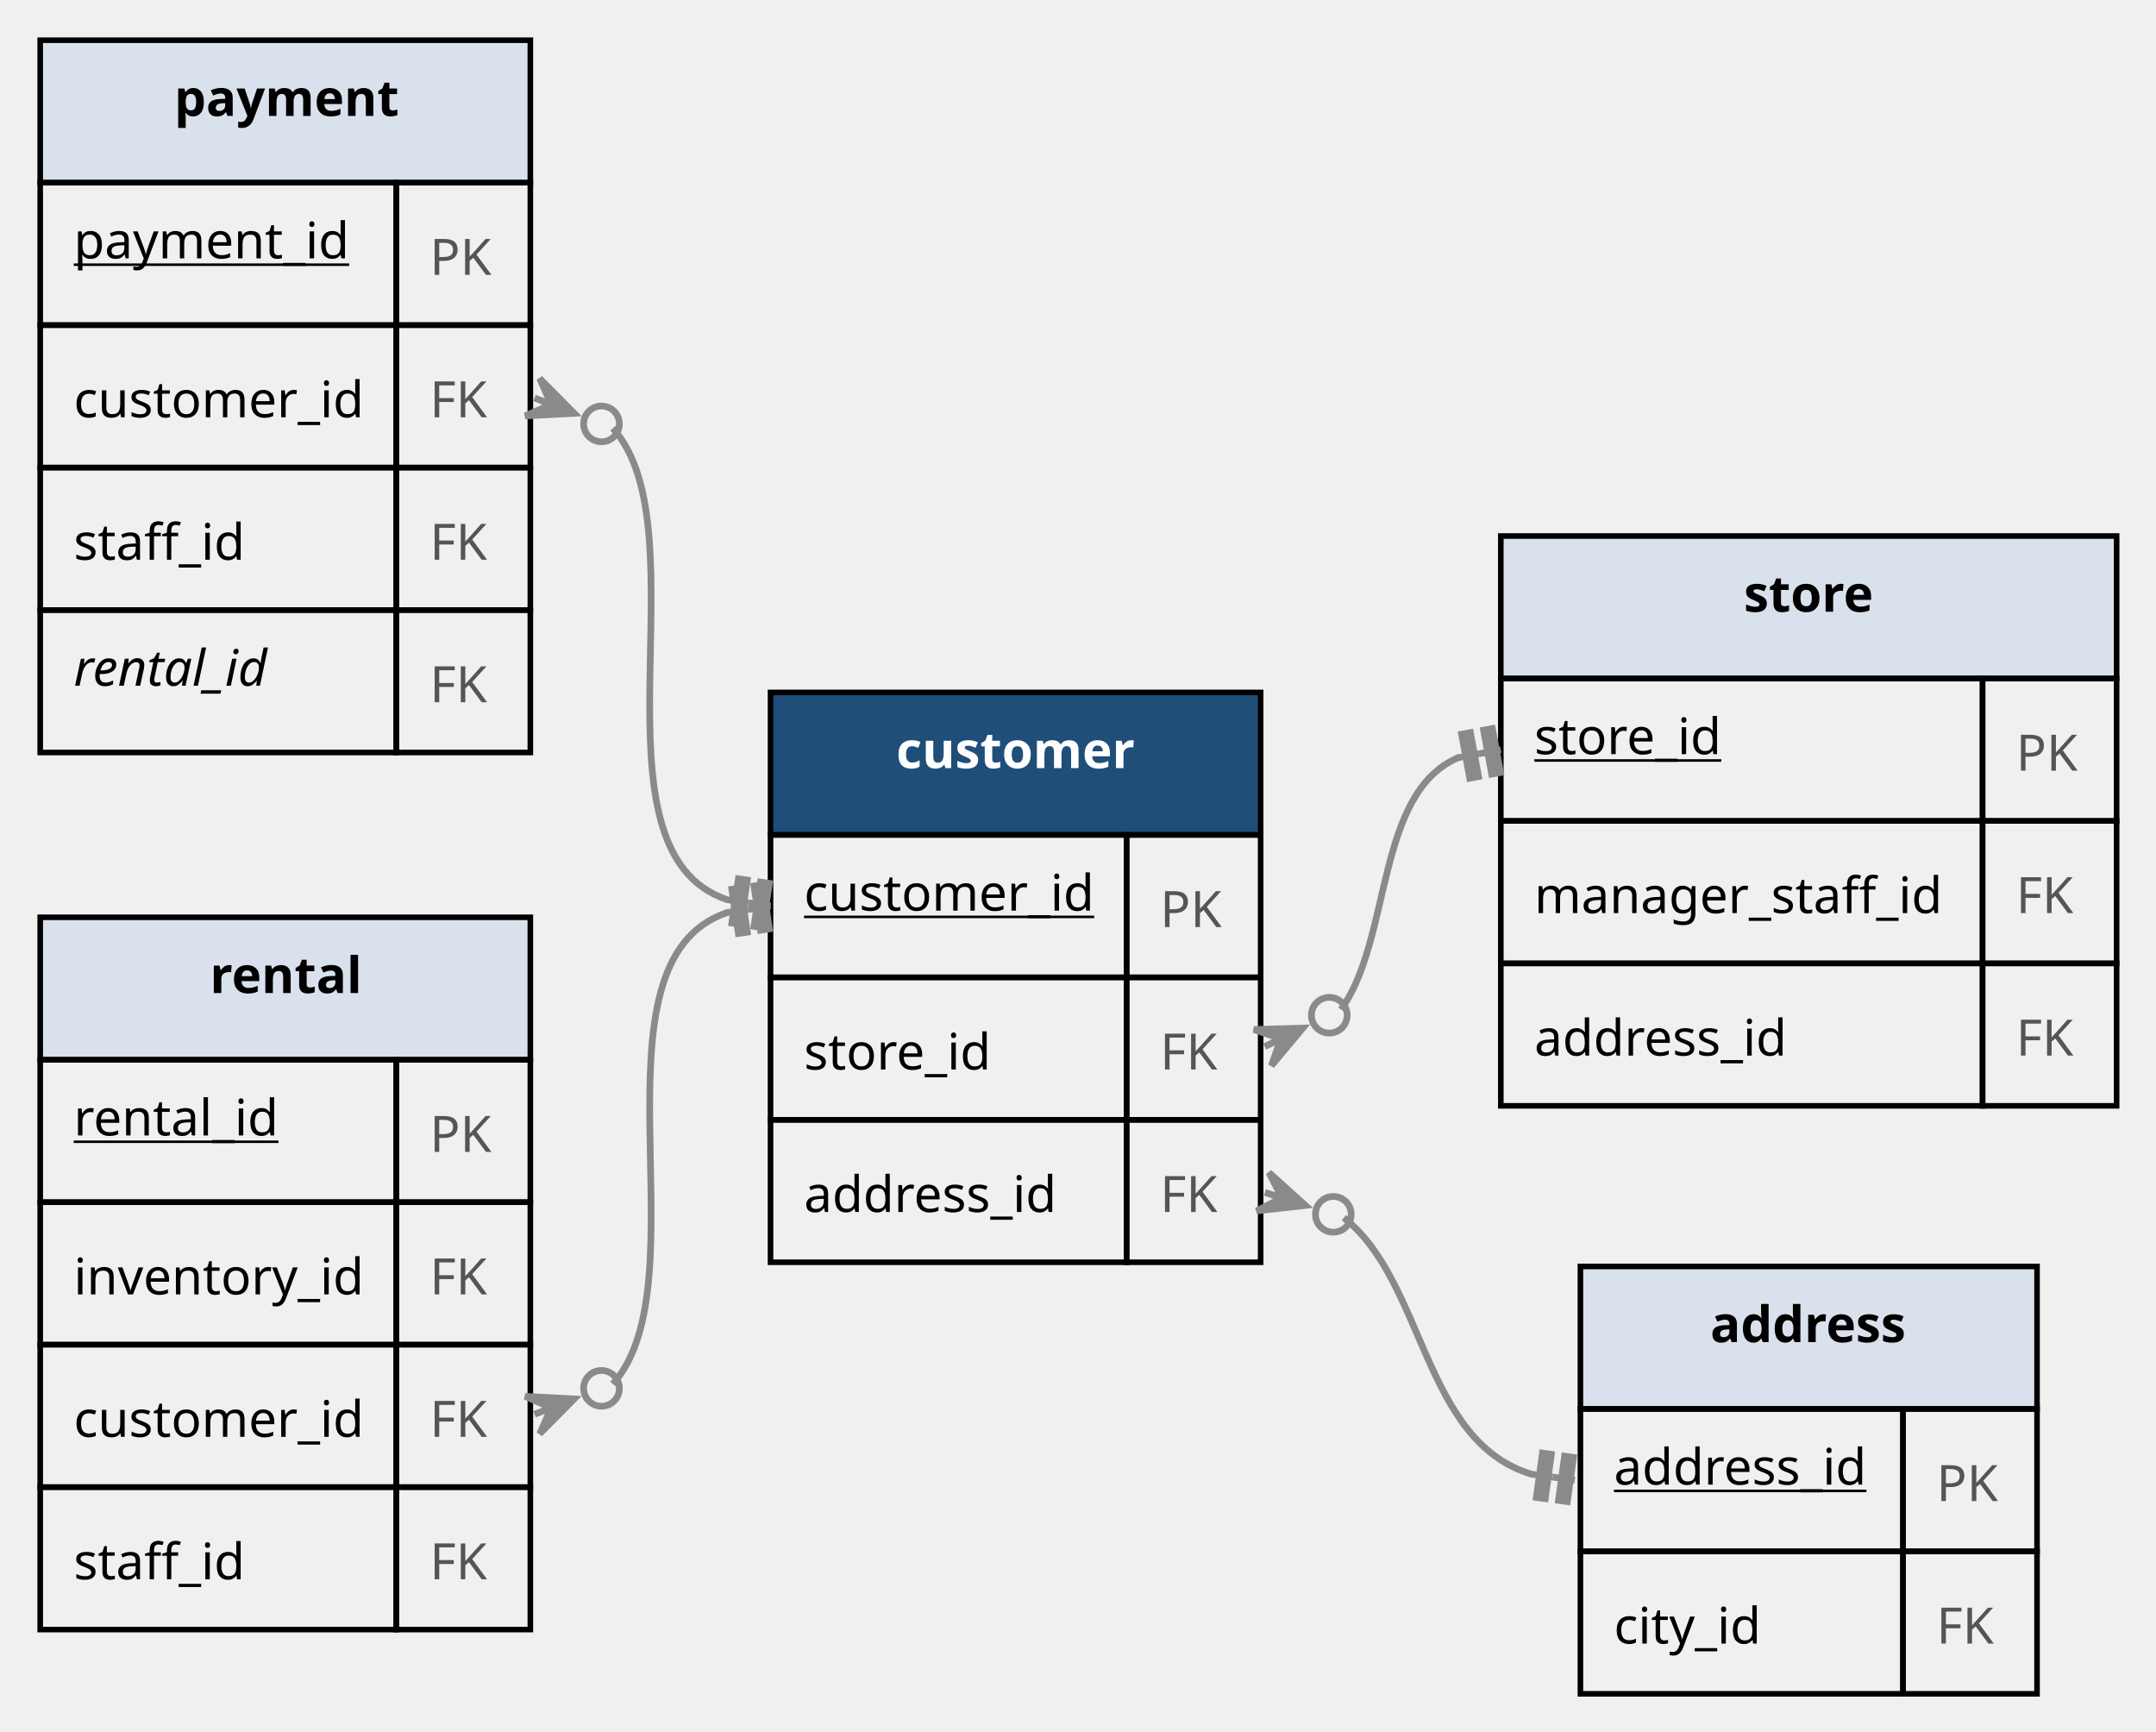
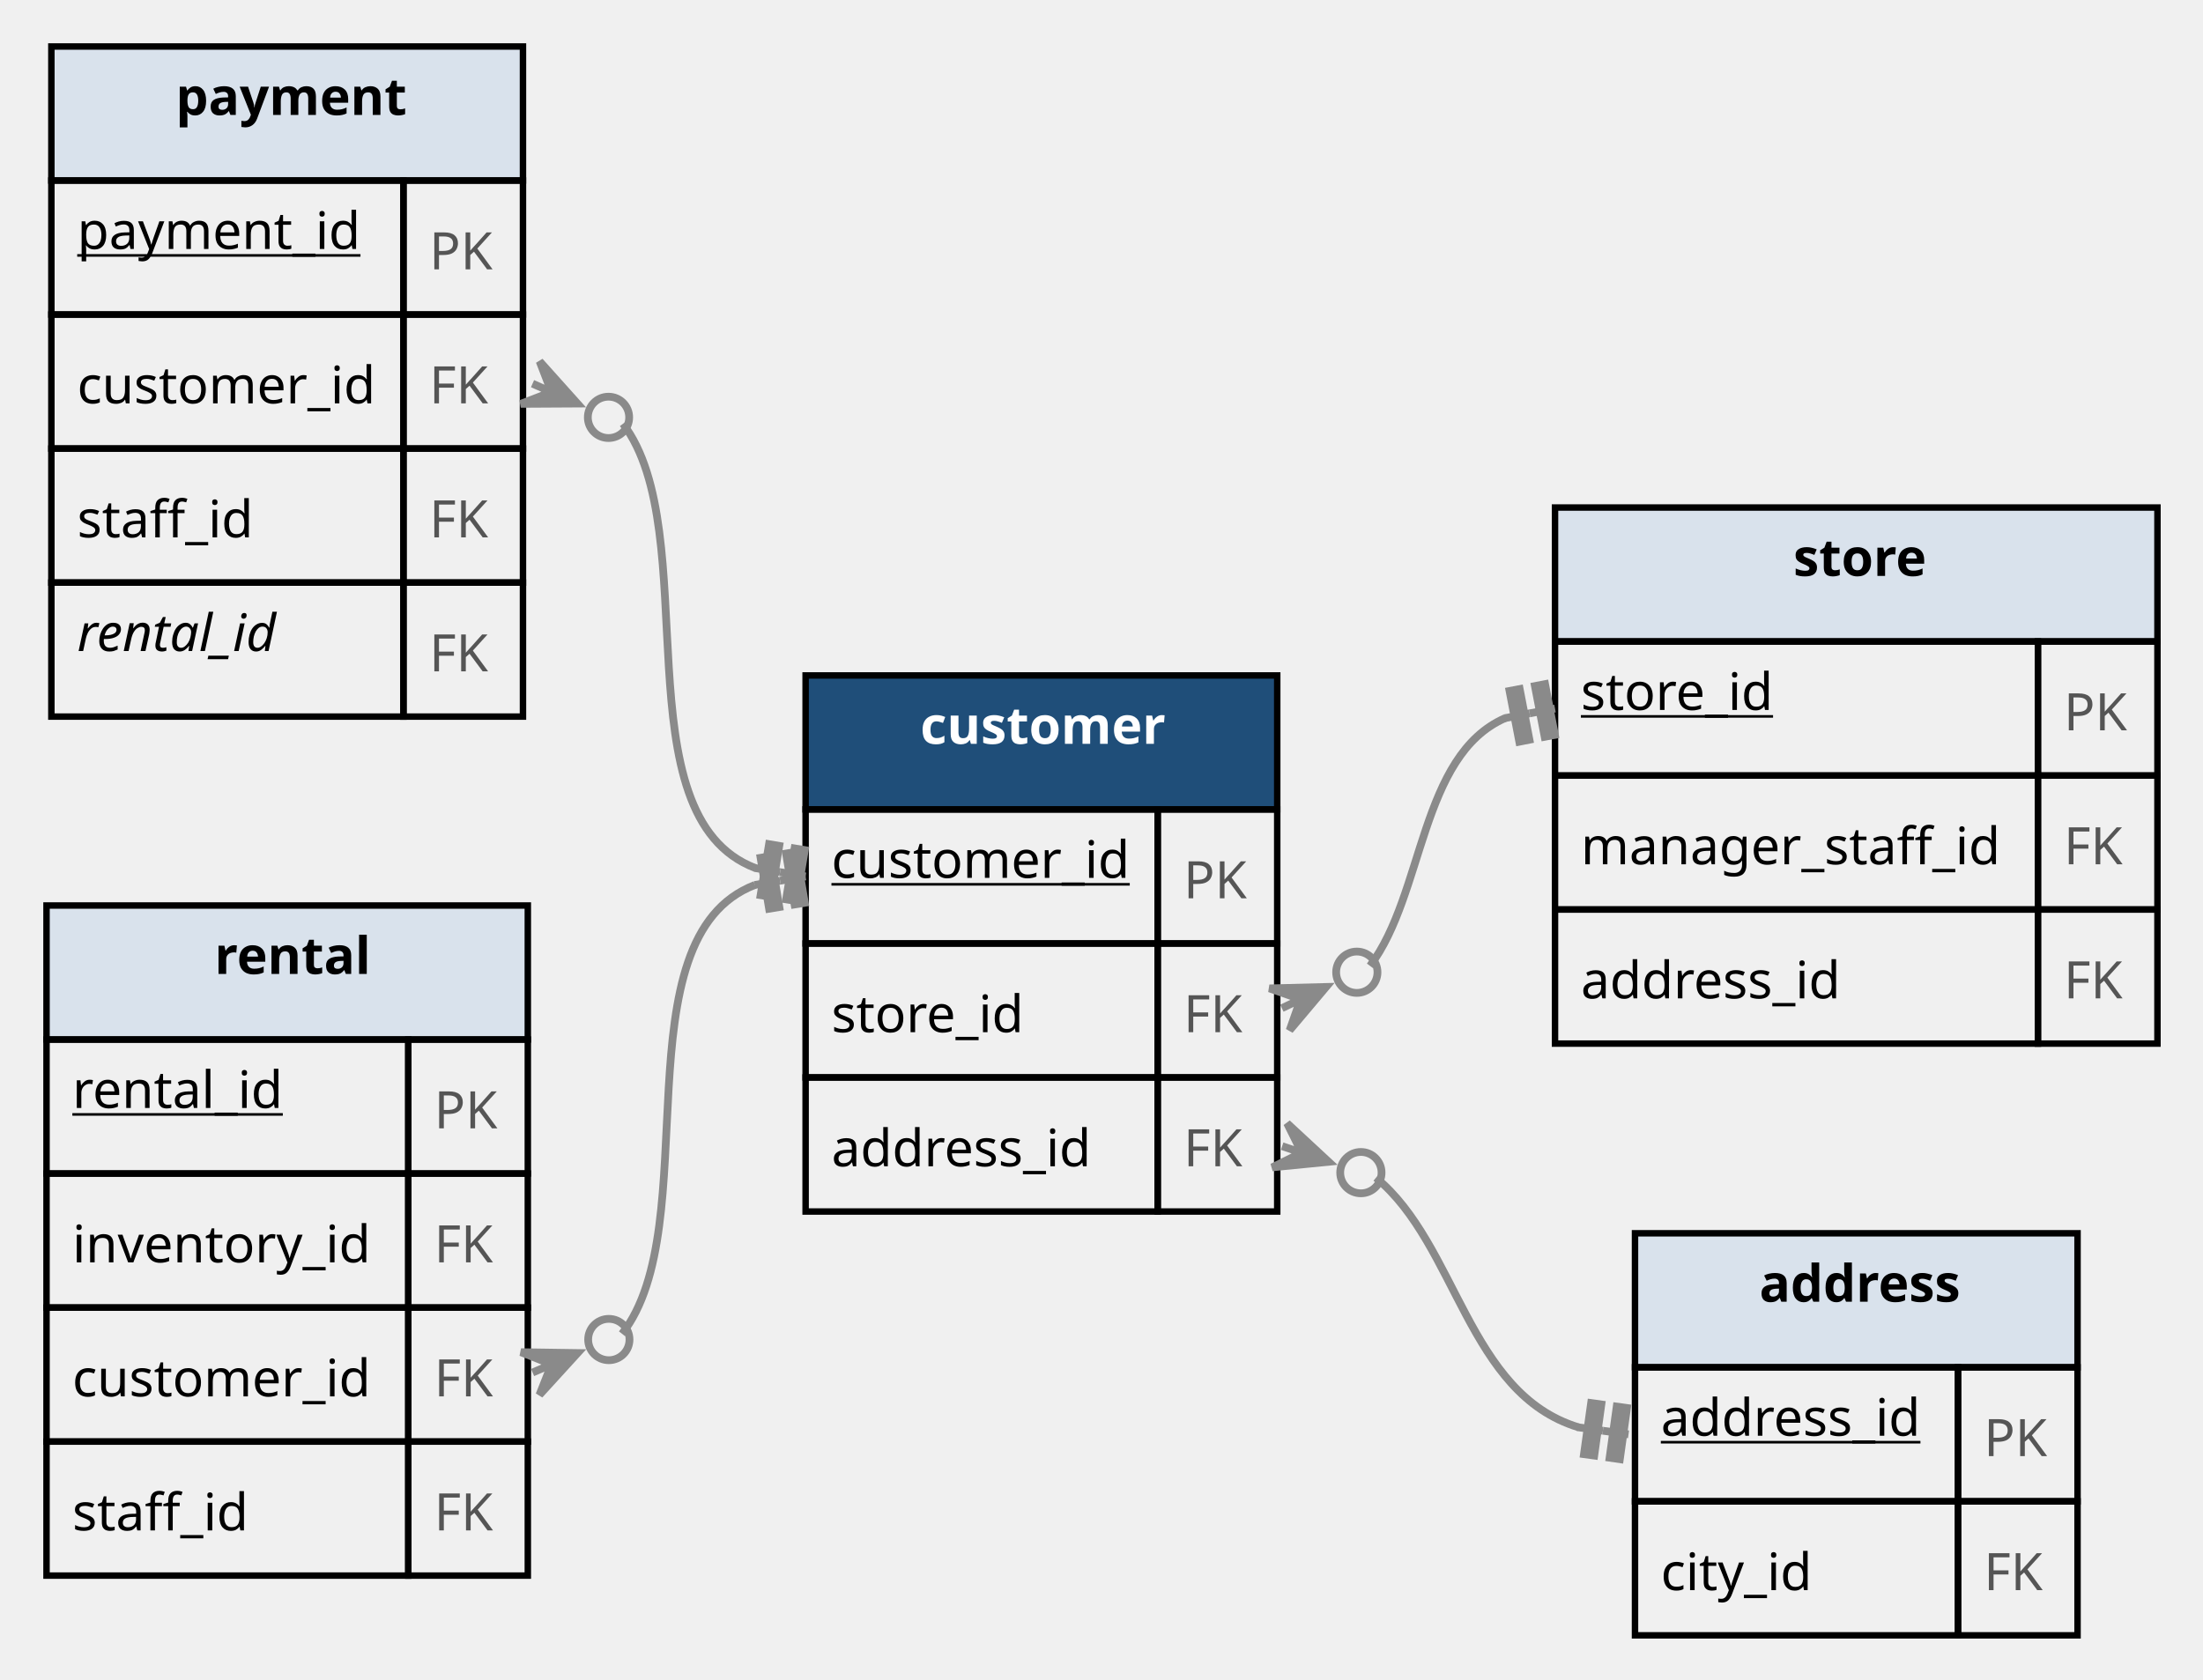
- <svg xmlns="http://www.w3.org/2000/svg" width="386pt" height="310pt" viewBox="0.00 0.00 386.00 310.00">
-   <g id="graph0" class="graph" transform="scale(1 1) rotate(0) translate(7.2 303.2)">
+ <svg xmlns="http://www.w3.org/2000/svg" width="341pt" height="260pt" viewBox="0.00 0.00 341.00 260.00">
+   <g id="graph0" class="graph" transform="scale(1 1) rotate(0) translate(7.2 253.2)">
    <g id="node1" class="node">
-       <polygon fill="#1f4e79" stroke="none" points="130.75,-153.75 130.75,-179.25 218.5,-179.25 218.5,-153.75 130.75,-153.75" />
-       <polygon fill="none" stroke="#000000" points="130.75,-153.75 130.75,-179.25 218.5,-179.25 218.5,-153.75 130.75,-153.75" />
-       <text xml:space="preserve" text-anchor="start" x="153.25" y="-165.7" font-family="Noto Sans KR" font-weight="bold" font-size="9.00" fill="#ffffff">customer</text>
-       <polygon fill="none" stroke="#000000" points="130.75,-128.25 130.75,-153.75 194.5,-153.75 194.5,-128.25 130.75,-128.25" />
-       <text xml:space="preserve" text-anchor="start" x="136.75" y="-140.2" font-family="Noto Sans KR" text-decoration="underline" font-size="9.00">customer_id</text>
-       <polygon fill="none" stroke="#000000" points="194.5,-128.25 194.5,-153.75 218.5,-153.75 218.5,-128.25 194.5,-128.25" />
-       <text xml:space="preserve" text-anchor="start" x="200.5" y="-137.25" font-family="Noto Sans KR" font-size="9.00" fill="#555555">PK</text>
-       <polygon fill="none" stroke="#000000" points="130.75,-102.75 130.75,-128.25 194.5,-128.25 194.5,-102.75 130.75,-102.75" />
-       <text xml:space="preserve" text-anchor="start" x="136.75" y="-111.75" font-family="Noto Sans KR" font-size="9.00">store_id</text>
-       <polygon fill="none" stroke="#000000" points="194.5,-102.75 194.5,-128.25 218.5,-128.25 218.5,-102.75 194.5,-102.75" />
-       <text xml:space="preserve" text-anchor="start" x="200.5" y="-111.75" font-family="Noto Sans KR" font-size="9.00" fill="#555555">FK</text>
-       <polygon fill="none" stroke="#000000" points="130.75,-77.25 130.75,-102.75 194.5,-102.75 194.5,-77.25 130.75,-77.25" />
-       <text xml:space="preserve" text-anchor="start" x="136.75" y="-86.25" font-family="Noto Sans KR" font-size="9.00">address_id</text>
-       <polygon fill="none" stroke="#000000" points="194.5,-77.25 194.5,-102.75 218.5,-102.75 218.5,-77.25 194.5,-77.25" />
-       <text xml:space="preserve" text-anchor="start" x="200.5" y="-86.25" font-family="Noto Sans KR" font-size="9.00" fill="#555555">FK</text>
+       <polygon fill="#1f4e79" stroke="none" points="117.5,-127.88 117.5,-148.62 190.5,-148.62 190.5,-127.88 117.5,-127.88" />
+       <polygon fill="none" stroke="#000000" points="117.5,-127.88 117.5,-148.62 190.5,-148.62 190.5,-127.88 117.5,-127.88" />
+       <text xml:space="preserve" text-anchor="start" x="135.25" y="-138.03" font-family="Noto Sans KR" font-weight="bold" font-size="8.00" fill="#ffffff">customer</text>
+       <polygon fill="none" stroke="#000000" points="117.5,-107.12 117.5,-127.88 172,-127.88 172,-107.12 117.5,-107.12" />
+       <text xml:space="preserve" text-anchor="start" x="121.5" y="-117.28" font-family="Noto Sans KR" text-decoration="underline" font-size="8.00">customer_id</text>
+       <polygon fill="none" stroke="#000000" points="172,-107.12 172,-127.88 190.5,-127.88 190.5,-107.12 172,-107.12" />
+       <text xml:space="preserve" text-anchor="start" x="176" y="-114.12" font-family="Noto Sans KR" font-size="8.00" fill="#555555">PK</text>
+       <polygon fill="none" stroke="#000000" points="117.5,-86.38 117.5,-107.12 172,-107.12 172,-86.38 117.5,-86.38" />
+       <text xml:space="preserve" text-anchor="start" x="121.5" y="-93.38" font-family="Noto Sans KR" font-size="8.00">store_id</text>
+       <polygon fill="none" stroke="#000000" points="172,-86.38 172,-107.12 190.5,-107.12 190.5,-86.38 172,-86.38" />
+       <text xml:space="preserve" text-anchor="start" x="176" y="-93.38" font-family="Noto Sans KR" font-size="8.00" fill="#555555">FK</text>
+       <polygon fill="none" stroke="#000000" points="117.5,-65.62 117.5,-86.38 172,-86.38 172,-65.62 117.5,-65.62" />
+       <text xml:space="preserve" text-anchor="start" x="121.5" y="-72.62" font-family="Noto Sans KR" font-size="8.00">address_id</text>
+       <polygon fill="none" stroke="#000000" points="172,-65.62 172,-86.38 190.5,-86.38 190.5,-65.62 172,-65.62" />
+       <text xml:space="preserve" text-anchor="start" x="176" y="-72.62" font-family="Noto Sans KR" font-size="8.00" fill="#555555">FK</text>
    </g>
    <g id="node2" class="node">
-       <polygon fill="#d9e2ec" stroke="none" points="261.5,-181.75 261.5,-207.25 371.75,-207.25 371.75,-181.75 261.5,-181.75" />
-       <polygon fill="none" stroke="#000000" points="261.5,-181.75 261.5,-207.25 371.75,-207.25 371.75,-181.75 261.5,-181.75" />
-       <text xml:space="preserve" text-anchor="start" x="305" y="-193.7" font-family="Noto Sans KR" font-weight="bold" font-size="9.00" fill="#000000">store</text>
-       <polygon fill="none" stroke="#000000" points="261.5,-156.25 261.5,-181.75 347.75,-181.75 347.75,-156.25 261.5,-156.25" />
-       <text xml:space="preserve" text-anchor="start" x="267.5" y="-168.2" font-family="Noto Sans KR" text-decoration="underline" font-size="9.00">store_id</text>
-       <polygon fill="none" stroke="#000000" points="347.75,-156.25 347.75,-181.75 371.75,-181.75 371.75,-156.25 347.75,-156.25" />
-       <text xml:space="preserve" text-anchor="start" x="353.75" y="-165.25" font-family="Noto Sans KR" font-size="9.00" fill="#555555">PK</text>
-       <polygon fill="none" stroke="#000000" points="261.5,-130.75 261.5,-156.25 347.75,-156.25 347.75,-130.75 261.5,-130.75" />
-       <text xml:space="preserve" text-anchor="start" x="267.5" y="-139.75" font-family="Noto Sans KR" font-size="9.00">manager_staff_id</text>
-       <polygon fill="none" stroke="#000000" points="347.75,-130.75 347.75,-156.25 371.75,-156.25 371.75,-130.75 347.75,-130.75" />
-       <text xml:space="preserve" text-anchor="start" x="353.75" y="-139.75" font-family="Noto Sans KR" font-size="9.00" fill="#555555">FK</text>
-       <polygon fill="none" stroke="#000000" points="261.5,-105.25 261.5,-130.75 347.75,-130.75 347.75,-105.25 261.5,-105.25" />
-       <text xml:space="preserve" text-anchor="start" x="267.5" y="-114.25" font-family="Noto Sans KR" font-size="9.00">address_id</text>
-       <polygon fill="none" stroke="#000000" points="347.75,-105.25 347.75,-130.75 371.75,-130.75 371.75,-105.25 347.75,-105.25" />
-       <text xml:space="preserve" text-anchor="start" x="353.75" y="-114.25" font-family="Noto Sans KR" font-size="9.00" fill="#555555">FK</text>
+       <polygon fill="#d9e2ec" stroke="none" points="233.5,-153.88 233.5,-174.62 326.75,-174.62 326.75,-153.88 233.5,-153.88" />
+       <polygon fill="none" stroke="#000000" points="233.5,-153.88 233.5,-174.62 326.75,-174.62 326.75,-153.88 233.5,-153.88" />
+       <text xml:space="preserve" text-anchor="start" x="270.38" y="-164.03" font-family="Noto Sans KR" font-weight="bold" font-size="8.00" fill="#000000">store</text>
+       <polygon fill="none" stroke="#000000" points="233.5,-133.12 233.5,-153.88 308.25,-153.88 308.25,-133.12 233.5,-133.12" />
+       <text xml:space="preserve" text-anchor="start" x="237.5" y="-143.28" font-family="Noto Sans KR" text-decoration="underline" font-size="8.00">store_id</text>
+       <polygon fill="none" stroke="#000000" points="308.25,-133.12 308.25,-153.88 326.75,-153.88 326.75,-133.12 308.25,-133.12" />
+       <text xml:space="preserve" text-anchor="start" x="312.25" y="-140.12" font-family="Noto Sans KR" font-size="8.00" fill="#555555">PK</text>
+       <polygon fill="none" stroke="#000000" points="233.5,-112.38 233.5,-133.12 308.25,-133.12 308.25,-112.38 233.5,-112.38" />
+       <text xml:space="preserve" text-anchor="start" x="237.5" y="-119.38" font-family="Noto Sans KR" font-size="8.00">manager_staff_id</text>
+       <polygon fill="none" stroke="#000000" points="308.25,-112.38 308.25,-133.12 326.75,-133.12 326.75,-112.38 308.25,-112.38" />
+       <text xml:space="preserve" text-anchor="start" x="312.25" y="-119.38" font-family="Noto Sans KR" font-size="8.00" fill="#555555">FK</text>
+       <polygon fill="none" stroke="#000000" points="233.5,-91.62 233.5,-112.38 308.25,-112.38 308.25,-91.62 233.5,-91.62" />
+       <text xml:space="preserve" text-anchor="start" x="237.5" y="-98.62" font-family="Noto Sans KR" font-size="8.00">address_id</text>
+       <polygon fill="none" stroke="#000000" points="308.25,-91.62 308.25,-112.38 326.75,-112.38 326.75,-91.62 308.25,-91.62" />
+       <text xml:space="preserve" text-anchor="start" x="312.25" y="-98.62" font-family="Noto Sans KR" font-size="8.00" fill="#555555">FK</text>
    </g>
    <g id="edge1" class="edge">
-       <path fill="none" stroke="#8a8a8a" stroke-width="1.2" d="M232.89,-122.49C242.03,-135.18 239.01,-161.27 253.92,-167.6" />
-       <polygon fill="#8a8a8a" stroke="#8a8a8a" stroke-width="1.2" points="226.06,-119.17 220.43,-112.44 222.1,-117.25 219.22,-115.85 219.22,-115.85 219.22,-115.85 222.1,-117.25 217.29,-118.91 226.06,-119.17" />
-       <ellipse fill="none" stroke="#8a8a8a" stroke-width="1.2" cx="230.79" cy="-121.47" rx="3.2" ry="3.2" />
-       <polygon fill="#8a8a8a" stroke="#8a8a8a" stroke-width="1.2" points="261.44,-164.92 259.98,-172.79 258.41,-172.5 259.87,-164.63 261.44,-164.92" />
-       <polyline fill="none" stroke="#8a8a8a" stroke-width="1.2" points="261.5,-169 257.57,-168.27" />
-       <polygon fill="#8a8a8a" stroke="#8a8a8a" stroke-width="1.2" points="257.51,-164.19 256.05,-172.06 254.48,-171.77 255.94,-163.9 257.51,-164.19" />
-       <polyline fill="none" stroke="#8a8a8a" stroke-width="1.2" points="257.57,-168.27 253.63,-167.54" />
+       <path fill="none" stroke="#8a8a8a" stroke-width="1.2" d="M204.86,-103.65C213.28,-114.82 212.58,-136.22 225.79,-142.02" />
+       <polygon fill="#8a8a8a" stroke="#8a8a8a" stroke-width="1.2" points="198.07,-100.39 192.42,-93.68 194.11,-98.48 191.22,-97.1 191.22,-97.1 191.22,-97.1 194.11,-98.48 189.3,-100.17 198.07,-100.39" />
+       <ellipse fill="none" stroke="#8a8a8a" stroke-width="1.2" cx="202.82" cy="-102.67" rx="3.2" ry="3.2" />
+       <polygon fill="#8a8a8a" stroke="#8a8a8a" stroke-width="1.2" points="233.47,-139.42 231.96,-147.28 230.39,-146.98 231.9,-139.12 233.47,-139.42" />
+       <polyline fill="none" stroke="#8a8a8a" stroke-width="1.2" points="233.5,-143.5 229.57,-142.75" />
+       <polygon fill="#8a8a8a" stroke="#8a8a8a" stroke-width="1.2" points="229.54,-138.67 228.03,-146.52 226.46,-146.22 227.97,-138.36 229.54,-138.67" />
+       <polyline fill="none" stroke="#8a8a8a" stroke-width="1.2" points="229.57,-142.75 225.64,-141.99" />
    </g>
    <g id="node3" class="node">
-       <polygon fill="#d9e2ec" stroke="none" points="275.75,-51 275.75,-76.5 357.5,-76.5 357.5,-51 275.75,-51" />
-       <polygon fill="none" stroke="#000000" points="275.75,-51 275.75,-76.5 357.5,-76.5 357.5,-51 275.75,-51" />
-       <text xml:space="preserve" text-anchor="start" x="299" y="-62.95" font-family="Noto Sans KR" font-weight="bold" font-size="9.00" fill="#000000">address</text>
-       <polygon fill="none" stroke="#000000" points="275.75,-25.5 275.75,-51 333.5,-51 333.5,-25.5 275.75,-25.5" />
-       <text xml:space="preserve" text-anchor="start" x="281.75" y="-37.45" font-family="Noto Sans KR" text-decoration="underline" font-size="9.00">address_id</text>
-       <polygon fill="none" stroke="#000000" points="333.5,-25.5 333.5,-51 357.5,-51 357.5,-25.5 333.5,-25.5" />
-       <text xml:space="preserve" text-anchor="start" x="339.5" y="-34.5" font-family="Noto Sans KR" font-size="9.00" fill="#555555">PK</text>
-       <polygon fill="none" stroke="#000000" points="275.75,0 275.75,-25.5 333.5,-25.5 333.5,0 275.75,0" />
-       <text xml:space="preserve" text-anchor="start" x="281.75" y="-9" font-family="Noto Sans KR" font-size="9.00">city_id</text>
-       <polygon fill="none" stroke="#000000" points="333.5,0 333.5,-25.5 357.5,-25.5 357.5,0 333.5,0" />
-       <text xml:space="preserve" text-anchor="start" x="339.5" y="-9" font-family="Noto Sans KR" font-size="9.00" fill="#555555">FK</text>
+       <polygon fill="#d9e2ec" stroke="none" points="245.88,-41.5 245.88,-62.25 314.38,-62.25 314.38,-41.5 245.88,-41.5" />
+       <polygon fill="none" stroke="#000000" points="245.88,-41.5 245.88,-62.25 314.38,-62.25 314.38,-41.5 245.88,-41.5" />
+       <text xml:space="preserve" text-anchor="start" x="265.12" y="-51.65" font-family="Noto Sans KR" font-weight="bold" font-size="8.00" fill="#000000">address</text>
+       <polygon fill="none" stroke="#000000" points="245.88,-20.75 245.88,-41.5 295.88,-41.5 295.88,-20.75 245.88,-20.75" />
+       <text xml:space="preserve" text-anchor="start" x="249.88" y="-30.9" font-family="Noto Sans KR" text-decoration="underline" font-size="8.00">address_id</text>
+       <polygon fill="none" stroke="#000000" points="295.88,-20.75 295.88,-41.5 314.38,-41.5 314.38,-20.75 295.88,-20.75" />
+       <text xml:space="preserve" text-anchor="start" x="299.88" y="-27.75" font-family="Noto Sans KR" font-size="8.00" fill="#555555">PK</text>
+       <polygon fill="none" stroke="#000000" points="245.88,0 245.88,-20.75 295.88,-20.75 295.88,0 245.88,0" />
+       <text xml:space="preserve" text-anchor="start" x="249.88" y="-7" font-family="Noto Sans KR" font-size="8.00">city_id</text>
+       <polygon fill="none" stroke="#000000" points="295.88,0 295.88,-20.75 314.38,-20.75 314.38,0 295.88,0" />
+       <text xml:space="preserve" text-anchor="start" x="299.88" y="-7" font-family="Noto Sans KR" font-size="8.00" fill="#555555">FK</text>
    </g>
    <g id="edge2" class="edge">
-       <path fill="none" stroke="#8a8a8a" stroke-width="1.2" d="M233.39,-85.22C247.97,-73.76 247.48,-45.22 266.97,-39.32" />
-       <polygon fill="#8a8a8a" stroke="#8a8a8a" stroke-width="1.2" points="226.5,-87.43 217.78,-86.45 222.31,-88.78 219.26,-89.75 219.26,-89.75 219.26,-89.75 222.31,-88.78 219.98,-93.31 226.5,-87.43" />
-       <ellipse fill="none" stroke="#8a8a8a" stroke-width="1.2" cx="231.51" cy="-85.83" rx="3.2" ry="3.2" />
-       <polygon fill="#8a8a8a" stroke="#8a8a8a" stroke-width="1.2" points="273.41,-34.4 274.5,-42.32 272.92,-42.54 271.83,-34.62 273.41,-34.4" />
-       <polyline fill="none" stroke="#8a8a8a" stroke-width="1.2" points="274.75,-38.25 270.79,-38.8" />
-       <polygon fill="#8a8a8a" stroke="#8a8a8a" stroke-width="1.2" points="269.45,-34.94 270.54,-42.87 268.96,-43.09 267.86,-35.16 269.45,-34.94" />
-       <polyline fill="none" stroke="#8a8a8a" stroke-width="1.2" points="270.79,-38.8 266.83,-39.34" />
+       <path fill="none" stroke="#8a8a8a" stroke-width="1.2" d="M205.78,-70.85C218.42,-60.45 219.94,-37.45 237.14,-32.21" />
+       <polygon fill="#8a8a8a" stroke="#8a8a8a" stroke-width="1.2" points="198.46,-73.32 189.73,-72.46 194.29,-74.72 191.26,-75.74 191.26,-75.74 191.26,-75.74 194.29,-74.72 192.03,-79.28 198.46,-73.32" />
+       <ellipse fill="none" stroke="#8a8a8a" stroke-width="1.2" cx="203.45" cy="-71.64" rx="3.2" ry="3.2" />
+       <polygon fill="#8a8a8a" stroke="#8a8a8a" stroke-width="1.2" points="243.53,-27.27 244.64,-35.2 243.05,-35.42 241.95,-27.5 243.53,-27.27" />
+       <polyline fill="none" stroke="#8a8a8a" stroke-width="1.2" points="244.88,-31.12 240.91,-31.68" />
+       <polygon fill="#8a8a8a" stroke="#8a8a8a" stroke-width="1.2" points="239.57,-27.83 240.67,-35.75 239.09,-35.97 237.98,-28.05 239.57,-27.83" />
+       <polyline fill="none" stroke="#8a8a8a" stroke-width="1.2" points="240.91,-31.68 236.95,-32.23" />
    </g>
    <g id="node4" class="node">
-       <polygon fill="#d9e2ec" stroke="none" points="0,-270.5 0,-296 87.75,-296 87.75,-270.5 0,-270.5" />
-       <polygon fill="none" stroke="#000000" points="0,-270.5 0,-296 87.75,-296 87.75,-270.5 0,-270.5" />
-       <text xml:space="preserve" text-anchor="start" x="24" y="-282.45" font-family="Noto Sans KR" font-weight="bold" font-size="9.00" fill="#000000">payment</text>
-       <polygon fill="none" stroke="#000000" points="0,-245 0,-270.5 63.75,-270.5 63.75,-245 0,-245" />
-       <text xml:space="preserve" text-anchor="start" x="6" y="-256.95" font-family="Noto Sans KR" text-decoration="underline" font-size="9.00">payment_id</text>
-       <polygon fill="none" stroke="#000000" points="63.75,-245 63.75,-270.5 87.75,-270.5 87.75,-245 63.75,-245" />
-       <text xml:space="preserve" text-anchor="start" x="69.75" y="-254" font-family="Noto Sans KR" font-size="9.00" fill="#555555">PK</text>
-       <polygon fill="none" stroke="#000000" points="0,-219.5 0,-245 63.75,-245 63.75,-219.5 0,-219.5" />
-       <text xml:space="preserve" text-anchor="start" x="6" y="-228.5" font-family="Noto Sans KR" font-size="9.00">customer_id</text>
-       <polygon fill="none" stroke="#000000" points="63.75,-219.5 63.75,-245 87.75,-245 87.75,-219.5 63.75,-219.5" />
-       <text xml:space="preserve" text-anchor="start" x="69.75" y="-228.5" font-family="Noto Sans KR" font-size="9.00" fill="#555555">FK</text>
-       <polygon fill="none" stroke="#000000" points="0,-194 0,-219.5 63.75,-219.5 63.75,-194 0,-194" />
-       <text xml:space="preserve" text-anchor="start" x="6" y="-203" font-family="Noto Sans KR" font-size="9.00">staff_id</text>
-       <polygon fill="none" stroke="#000000" points="63.75,-194 63.75,-219.5 87.75,-219.5 87.75,-194 63.75,-194" />
-       <text xml:space="preserve" text-anchor="start" x="69.75" y="-203" font-family="Noto Sans KR" font-size="9.00" fill="#555555">FK</text>
-       <polygon fill="none" stroke="#000000" points="0,-168.5 0,-194 63.75,-194 63.75,-168.5 0,-168.5" />
-       <text xml:space="preserve" text-anchor="start" x="6" y="-180.45" font-family="Noto Sans KR" font-style="italic" font-size="9.00">rental_id</text>
-       <polygon fill="none" stroke="#000000" points="63.75,-168.5 63.75,-194 87.75,-194 87.75,-168.5 63.75,-168.5" />
-       <text xml:space="preserve" text-anchor="start" x="69.75" y="-177.5" font-family="Noto Sans KR" font-size="9.00" fill="#555555">FK</text>
+       <polygon fill="#d9e2ec" stroke="none" points="0.75,-225.25 0.75,-246 73.75,-246 73.75,-225.25 0.75,-225.25" />
+       <polygon fill="none" stroke="#000000" points="0.75,-225.25 0.75,-246 73.75,-246 73.75,-225.25 0.75,-225.25" />
+       <text xml:space="preserve" text-anchor="start" x="20" y="-235.4" font-family="Noto Sans KR" font-weight="bold" font-size="8.00" fill="#000000">payment</text>
+       <polygon fill="none" stroke="#000000" points="0.75,-204.5 0.75,-225.25 55.25,-225.25 55.25,-204.5 0.75,-204.5" />
+       <text xml:space="preserve" text-anchor="start" x="4.75" y="-214.65" font-family="Noto Sans KR" text-decoration="underline" font-size="8.00">payment_id</text>
+       <polygon fill="none" stroke="#000000" points="55.25,-204.5 55.25,-225.25 73.75,-225.25 73.75,-204.5 55.25,-204.5" />
+       <text xml:space="preserve" text-anchor="start" x="59.25" y="-211.5" font-family="Noto Sans KR" font-size="8.00" fill="#555555">PK</text>
+       <polygon fill="none" stroke="#000000" points="0.75,-183.75 0.75,-204.5 55.25,-204.5 55.25,-183.75 0.75,-183.75" />
+       <text xml:space="preserve" text-anchor="start" x="4.75" y="-190.75" font-family="Noto Sans KR" font-size="8.00">customer_id</text>
+       <polygon fill="none" stroke="#000000" points="55.25,-183.75 55.25,-204.5 73.75,-204.5 73.75,-183.75 55.25,-183.75" />
+       <text xml:space="preserve" text-anchor="start" x="59.25" y="-190.75" font-family="Noto Sans KR" font-size="8.00" fill="#555555">FK</text>
+       <polygon fill="none" stroke="#000000" points="0.75,-163 0.75,-183.75 55.25,-183.75 55.25,-163 0.75,-163" />
+       <text xml:space="preserve" text-anchor="start" x="4.75" y="-170" font-family="Noto Sans KR" font-size="8.00">staff_id</text>
+       <polygon fill="none" stroke="#000000" points="55.25,-163 55.25,-183.75 73.75,-183.75 73.75,-163 55.25,-163" />
+       <text xml:space="preserve" text-anchor="start" x="59.25" y="-170" font-family="Noto Sans KR" font-size="8.00" fill="#555555">FK</text>
+       <polygon fill="none" stroke="#000000" points="0.75,-142.25 0.75,-163 55.25,-163 55.25,-142.25 0.75,-142.25" />
+       <text xml:space="preserve" text-anchor="start" x="4.75" y="-152.4" font-family="Noto Sans KR" font-style="italic" font-size="8.00">rental_id</text>
+       <polygon fill="none" stroke="#000000" points="55.25,-142.25 55.25,-163 73.75,-163 73.75,-142.25 55.25,-142.25" />
+       <text xml:space="preserve" text-anchor="start" x="59.25" y="-149.25" font-family="Noto Sans KR" font-size="8.00" fill="#555555">FK</text>
    </g>
    <g id="edge3" class="edge">
-       <path fill="none" stroke="#8a8a8a" stroke-width="1.2" d="M102.52,-226.54C119.08,-208.13 96.8,-150.97 122.99,-142.15" />
-       <polygon fill="#8a8a8a" stroke="#8a8a8a" stroke-width="1.2" points="95.59,-229.22 86.83,-228.75 91.48,-230.81 88.5,-231.96 88.5,-231.96 88.5,-231.96 91.48,-230.81 89.42,-235.46 95.59,-229.22" />
-       <ellipse fill="none" stroke="#8a8a8a" stroke-width="1.2" cx="100.49" cy="-227.32" rx="3.2" ry="3.2" />
-       <polygon fill="#8a8a8a" stroke="#8a8a8a" stroke-width="1.2" points="129.37,-137.16 130.54,-145.07 128.96,-145.31 127.79,-137.39 129.37,-137.16" />
-       <polyline fill="none" stroke="#8a8a8a" stroke-width="1.2" points="130.75,-141 126.79,-141.59" />
-       <polygon fill="#8a8a8a" stroke="#8a8a8a" stroke-width="1.2" points="125.42,-137.75 126.59,-145.66 125,-145.89 123.83,-137.98 125.42,-137.75" />
-       <polyline fill="none" stroke="#8a8a8a" stroke-width="1.2" points="126.79,-141.59 122.84,-142.17" />
+       <path fill="none" stroke="#8a8a8a" stroke-width="1.2" d="M89.23,-187.59C102.01,-170.8 88.53,-126.88 109.74,-118.79" />
+       <polygon fill="#8a8a8a" stroke="#8a8a8a" stroke-width="1.2" points="82.18,-190.72 73.41,-190.67 78.16,-192.5 75.23,-193.8 75.23,-193.8 75.23,-193.8 78.16,-192.5 76.33,-197.25 82.18,-190.72" />
+       <ellipse fill="none" stroke="#8a8a8a" stroke-width="1.2" cx="86.99" cy="-188.58" rx="3.2" ry="3.2" />
+       <polygon fill="#8a8a8a" stroke="#8a8a8a" stroke-width="1.2" points="116.06,-113.69 117.37,-121.58 115.79,-121.84 114.48,-113.95 116.06,-113.69" />
+       <polyline fill="none" stroke="#8a8a8a" stroke-width="1.2" points="117.5,-117.5 113.55,-118.16" />
+       <polygon fill="#8a8a8a" stroke="#8a8a8a" stroke-width="1.2" points="112.11,-114.34 113.42,-122.23 111.84,-122.5 110.53,-114.6 112.11,-114.34" />
+       <polyline fill="none" stroke="#8a8a8a" stroke-width="1.2" points="113.55,-118.16 109.61,-118.81" />
    </g>
    <g id="node5" class="node">
-       <polygon fill="#d9e2ec" stroke="none" points="0,-113.5 0,-139 87.75,-139 87.75,-113.5 0,-113.5" />
-       <polygon fill="none" stroke="#000000" points="0,-113.5 0,-139 87.75,-139 87.75,-113.5 0,-113.5" />
-       <text xml:space="preserve" text-anchor="start" x="30.38" y="-125.45" font-family="Noto Sans KR" font-weight="bold" font-size="9.00" fill="#000000">rental</text>
-       <polygon fill="none" stroke="#000000" points="0,-88 0,-113.5 63.75,-113.5 63.75,-88 0,-88" />
-       <text xml:space="preserve" text-anchor="start" x="6" y="-99.95" font-family="Noto Sans KR" text-decoration="underline" font-size="9.00">rental_id</text>
-       <polygon fill="none" stroke="#000000" points="63.75,-88 63.75,-113.5 87.75,-113.5 87.75,-88 63.75,-88" />
-       <text xml:space="preserve" text-anchor="start" x="69.75" y="-97" font-family="Noto Sans KR" font-size="9.00" fill="#555555">PK</text>
-       <polygon fill="none" stroke="#000000" points="0,-62.5 0,-88 63.75,-88 63.75,-62.5 0,-62.5" />
-       <text xml:space="preserve" text-anchor="start" x="6" y="-71.5" font-family="Noto Sans KR" font-size="9.00">inventory_id</text>
-       <polygon fill="none" stroke="#000000" points="63.75,-62.5 63.75,-88 87.75,-88 87.75,-62.5 63.75,-62.5" />
-       <text xml:space="preserve" text-anchor="start" x="69.75" y="-71.5" font-family="Noto Sans KR" font-size="9.00" fill="#555555">FK</text>
-       <polygon fill="none" stroke="#000000" points="0,-37 0,-62.5 63.75,-62.5 63.75,-37 0,-37" />
-       <text xml:space="preserve" text-anchor="start" x="6" y="-46" font-family="Noto Sans KR" font-size="9.00">customer_id</text>
-       <polygon fill="none" stroke="#000000" points="63.75,-37 63.75,-62.5 87.75,-62.5 87.75,-37 63.75,-37" />
-       <text xml:space="preserve" text-anchor="start" x="69.75" y="-46" font-family="Noto Sans KR" font-size="9.00" fill="#555555">FK</text>
-       <polygon fill="none" stroke="#000000" points="0,-11.5 0,-37 63.75,-37 63.75,-11.5 0,-11.5" />
-       <text xml:space="preserve" text-anchor="start" x="6" y="-20.5" font-family="Noto Sans KR" font-size="9.00">staff_id</text>
-       <polygon fill="none" stroke="#000000" points="63.75,-11.5 63.75,-37 87.75,-37 87.75,-11.5 63.75,-11.5" />
-       <text xml:space="preserve" text-anchor="start" x="69.75" y="-20.5" font-family="Noto Sans KR" font-size="9.00" fill="#555555">FK</text>
+       <polygon fill="#d9e2ec" stroke="none" points="0,-92.25 0,-113 74.5,-113 74.5,-92.25 0,-92.25" />
+       <polygon fill="none" stroke="#000000" points="0,-92.25 0,-113 74.5,-113 74.5,-92.25 0,-92.25" />
+       <text xml:space="preserve" text-anchor="start" x="26" y="-102.4" font-family="Noto Sans KR" font-weight="bold" font-size="8.00" fill="#000000">rental</text>
+       <polygon fill="none" stroke="#000000" points="0,-71.5 0,-92.25 56,-92.25 56,-71.5 0,-71.5" />
+       <text xml:space="preserve" text-anchor="start" x="4" y="-81.65" font-family="Noto Sans KR" text-decoration="underline" font-size="8.00">rental_id</text>
+       <polygon fill="none" stroke="#000000" points="56,-71.5 56,-92.25 74.5,-92.25 74.5,-71.5 56,-71.5" />
+       <text xml:space="preserve" text-anchor="start" x="60" y="-78.5" font-family="Noto Sans KR" font-size="8.00" fill="#555555">PK</text>
+       <polygon fill="none" stroke="#000000" points="0,-50.75 0,-71.5 56,-71.5 56,-50.75 0,-50.75" />
+       <text xml:space="preserve" text-anchor="start" x="4" y="-57.75" font-family="Noto Sans KR" font-size="8.00">inventory_id</text>
+       <polygon fill="none" stroke="#000000" points="56,-50.75 56,-71.5 74.5,-71.5 74.5,-50.75 56,-50.75" />
+       <text xml:space="preserve" text-anchor="start" x="60" y="-57.75" font-family="Noto Sans KR" font-size="8.00" fill="#555555">FK</text>
+       <polygon fill="none" stroke="#000000" points="0,-30 0,-50.75 56,-50.75 56,-30 0,-30" />
+       <text xml:space="preserve" text-anchor="start" x="4" y="-37" font-family="Noto Sans KR" font-size="8.00">customer_id</text>
+       <polygon fill="none" stroke="#000000" points="56,-30 56,-50.75 74.5,-50.75 74.5,-30 56,-30" />
+       <text xml:space="preserve" text-anchor="start" x="60" y="-37" font-family="Noto Sans KR" font-size="8.00" fill="#555555">FK</text>
+       <polygon fill="none" stroke="#000000" points="0,-9.25 0,-30 56,-30 56,-9.25 0,-9.25" />
+       <text xml:space="preserve" text-anchor="start" x="4" y="-16.25" font-family="Noto Sans KR" font-size="8.00">staff_id</text>
+       <polygon fill="none" stroke="#000000" points="56,-9.25 56,-30 74.5,-30 74.5,-9.25 56,-9.25" />
+       <text xml:space="preserve" text-anchor="start" x="60" y="-16.25" font-family="Noto Sans KR" font-size="8.00" fill="#555555">FK</text>
    </g>
    <g id="edge4" class="edge">
-       <path fill="none" stroke="#8a8a8a" stroke-width="1.2" d="M102.52,-55.46C119.08,-73.87 96.8,-131.03 122.99,-139.85" />
-       <polygon fill="#8a8a8a" stroke="#8a8a8a" stroke-width="1.2" points="95.59,-52.78 89.42,-46.54 91.48,-51.19 88.5,-50.04 88.5,-50.04 88.5,-50.04 91.48,-51.19 86.83,-53.25 95.59,-52.78" />
-       <ellipse fill="none" stroke="#8a8a8a" stroke-width="1.2" cx="100.49" cy="-54.68" rx="3.2" ry="3.2" />
-       <polygon fill="#8a8a8a" stroke="#8a8a8a" stroke-width="1.2" points="130.54,-136.93 129.37,-144.84 127.79,-144.61 128.96,-136.69 130.54,-136.93" />
-       <polyline fill="none" stroke="#8a8a8a" stroke-width="1.2" points="130.75,-141 126.79,-140.41" />
-       <polygon fill="#8a8a8a" stroke="#8a8a8a" stroke-width="1.2" points="126.59,-136.34 125.42,-144.25 123.83,-144.02 125,-136.11 126.59,-136.34" />
-       <polyline fill="none" stroke="#8a8a8a" stroke-width="1.2" points="126.79,-140.41 122.84,-139.83" />
+       <path fill="none" stroke="#8a8a8a" stroke-width="1.2" d="M89.08,-46.69C102.22,-63.38 88.32,-107.97 109.67,-116.19" />
+       <polygon fill="#8a8a8a" stroke="#8a8a8a" stroke-width="1.2" points="82.21,-43.71 76.3,-37.23 78.17,-41.96 75.24,-40.69 75.24,-40.69 75.24,-40.69 78.17,-41.96 73.44,-43.84 82.21,-43.71" />
+       <ellipse fill="none" stroke="#8a8a8a" stroke-width="1.2" cx="87.04" cy="-45.8" rx="3.2" ry="3.2" />
+       <polygon fill="#8a8a8a" stroke="#8a8a8a" stroke-width="1.2" points="117.37,-113.42 116.05,-121.31 114.47,-121.05 115.79,-113.16 117.37,-113.42" />
+       <polyline fill="none" stroke="#8a8a8a" stroke-width="1.2" points="117.5,-117.5 113.55,-116.84" />
+       <polygon fill="#8a8a8a" stroke="#8a8a8a" stroke-width="1.2" points="113.43,-112.76 112.11,-120.65 110.53,-120.39 111.85,-112.5 113.43,-112.76" />
+       <polyline fill="none" stroke="#8a8a8a" stroke-width="1.2" points="113.55,-116.84 109.61,-116.18" />
    </g>
  </g>
</svg>
